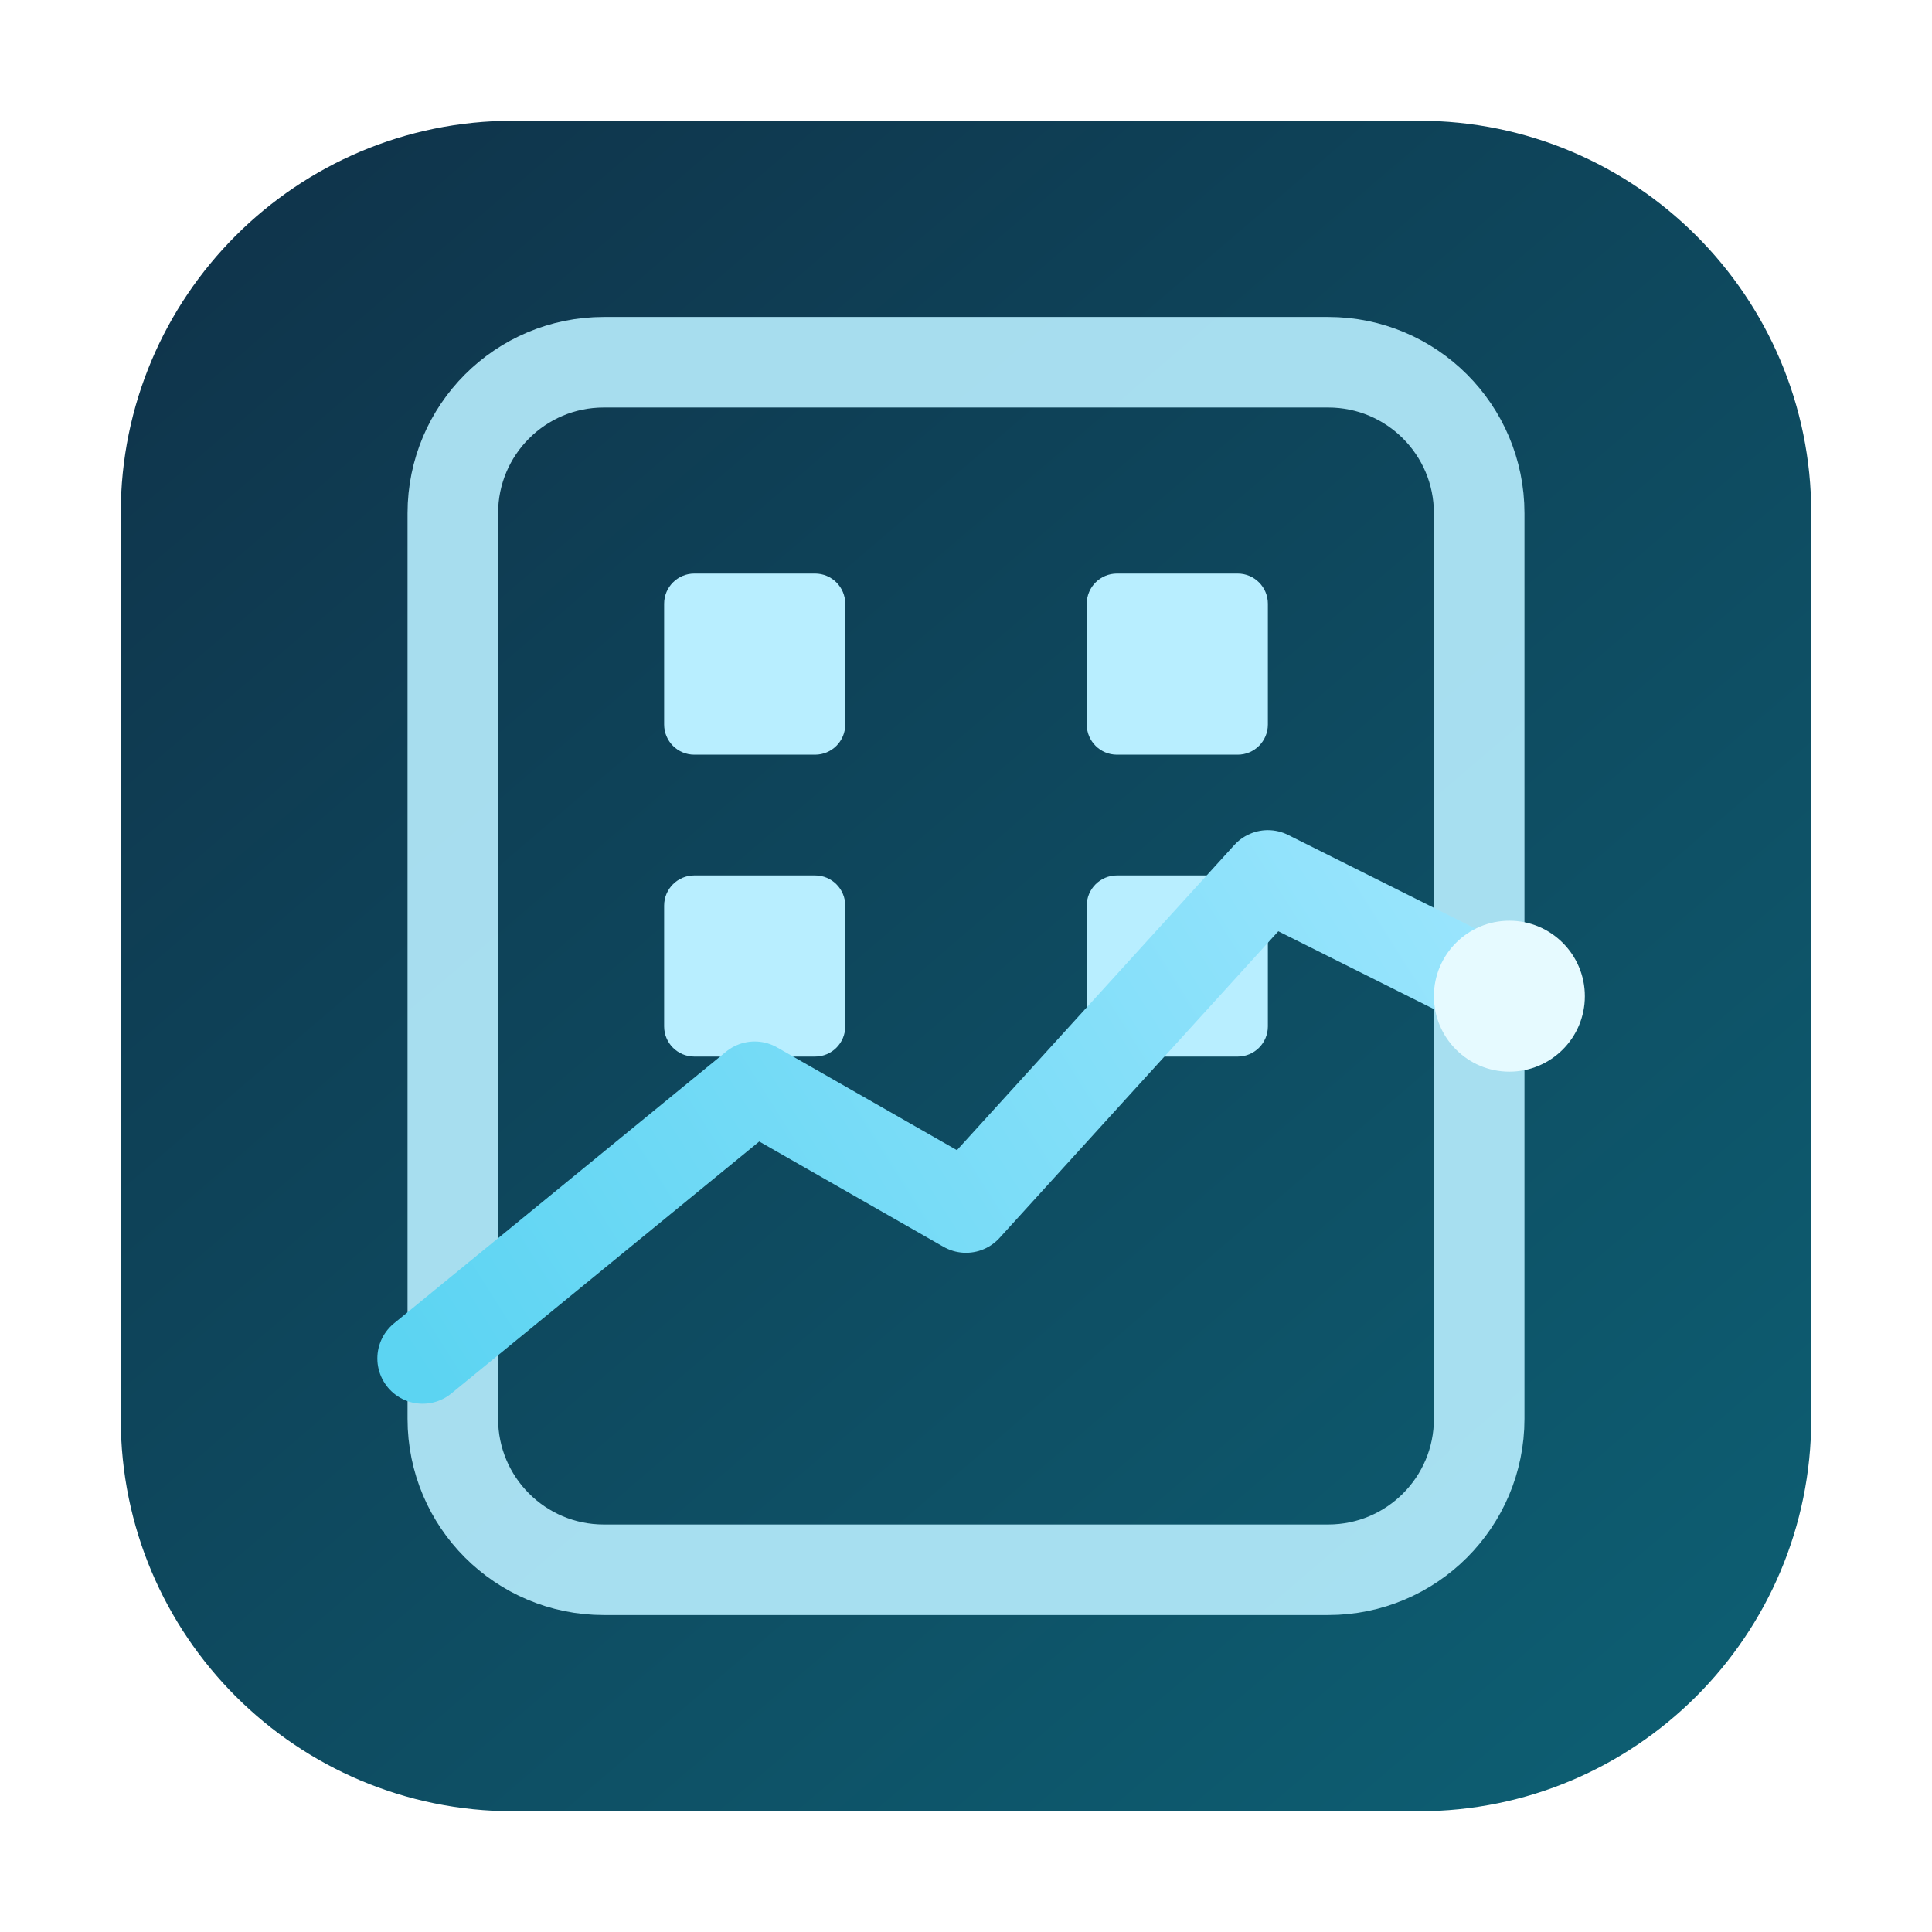
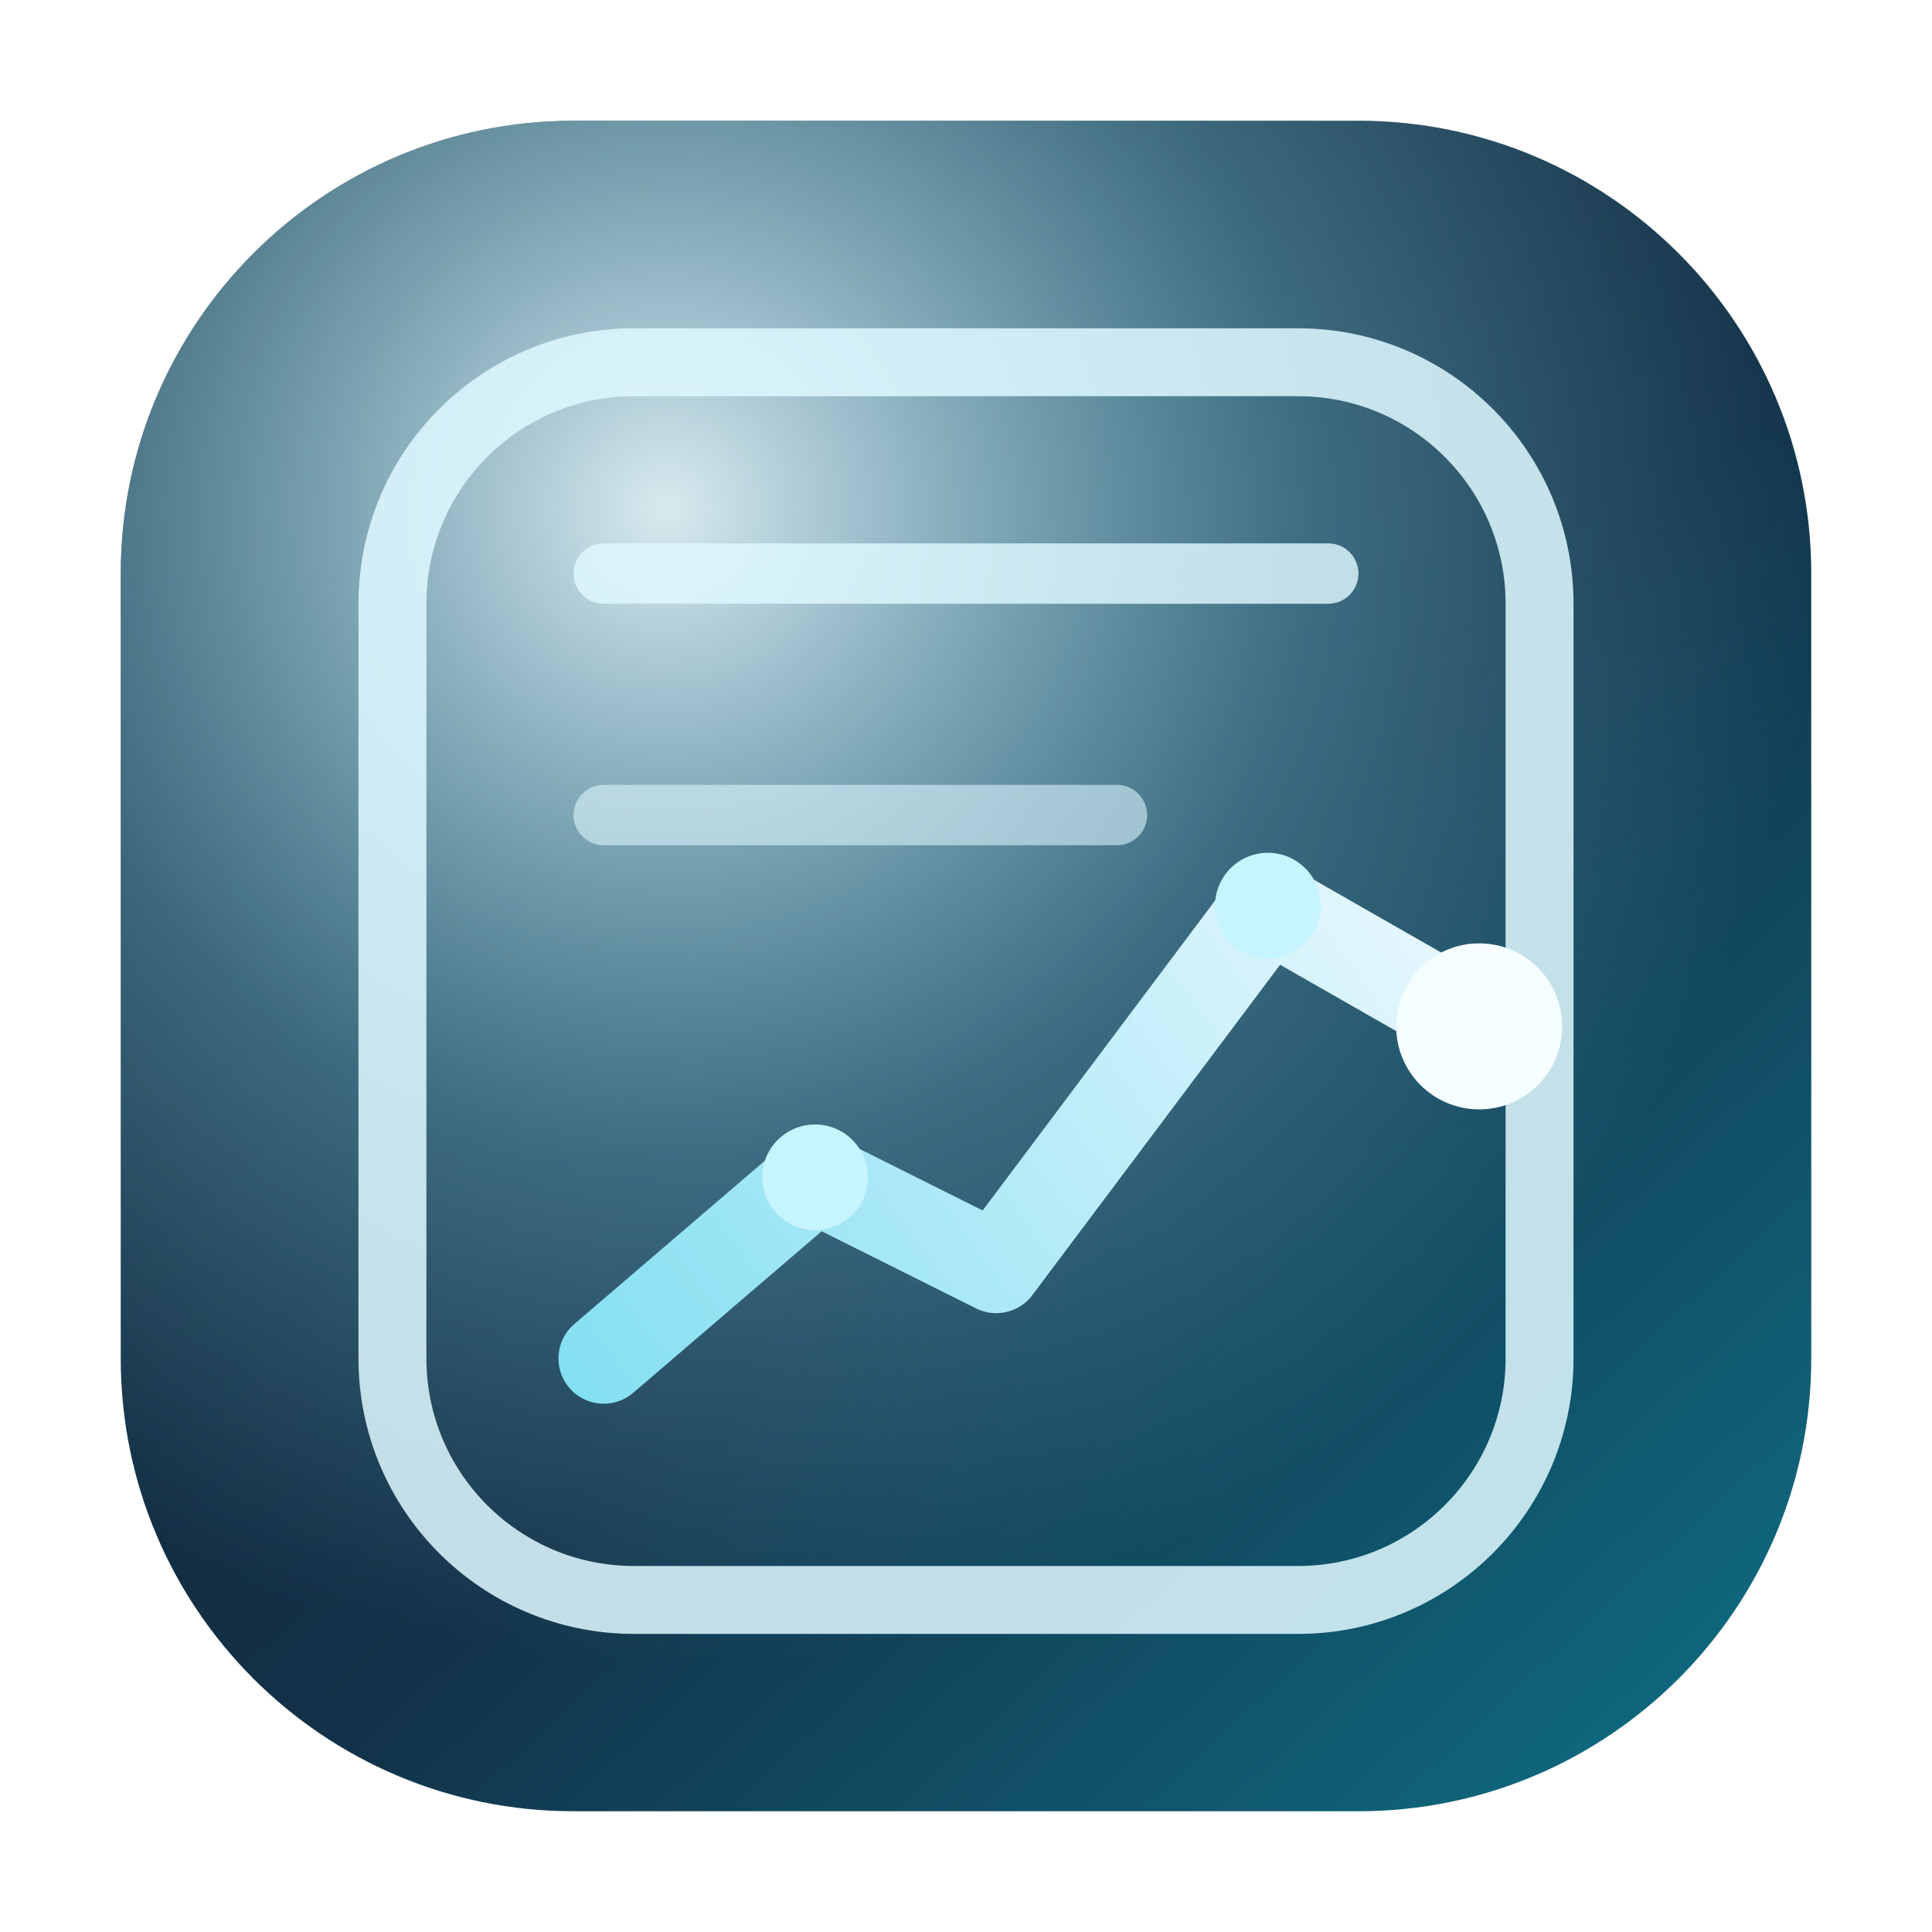
<svg xmlns="http://www.w3.org/2000/svg" width="128" height="128" viewBox="0 0 128 128" fill="none">
  <defs>
-     <linearGradient id="bg" x1="16" y1="8" x2="112" y2="120" gradientUnits="userSpaceOnUse">
-       <stop offset="0" stop-color="#0F334A" />
-       <stop offset="1" stop-color="#0D5F73" />
+     <linearGradient id="panel" x1="14" y1="10" x2="114" y2="118" gradientUnits="userSpaceOnUse">
+       <stop offset="0" stop-color="#102033" />
+       <stop offset="0.56" stop-color="#123148" />
+       <stop offset="1" stop-color="#0F6C82" />
    </linearGradient>
-     <linearGradient id="chart" x1="26" y1="88" x2="102" y2="40" gradientUnits="userSpaceOnUse">
-       <stop offset="0" stop-color="#5CD4F2" />
-       <stop offset="1" stop-color="#A5E8FF" />
+     <radialGradient id="glow" cx="0" cy="0" r="1" gradientUnits="userSpaceOnUse" gradientTransform="translate(44 34) rotate(46.4) scale(76.1)">
+       <stop stop-color="#EAFBFF" stop-opacity="0.92" />
+       <stop offset="0.56" stop-color="#92E3F6" stop-opacity="0.34" />
+       <stop offset="1" stop-color="#92E3F6" stop-opacity="0" />
+     </radialGradient>
+     <linearGradient id="signal" x1="30" y1="96" x2="98" y2="46" gradientUnits="userSpaceOnUse">
+       <stop offset="0" stop-color="#76DCF0" />
+       <stop offset="1" stop-color="#F7FBFF" />
    </linearGradient>
  </defs>
-   <rect x="8" y="8" width="112" height="112" rx="26" fill="url(#bg)" />
-   <rect x="30" y="24" width="68" height="80" rx="10" stroke="#B8EEFF" stroke-opacity="0.9" stroke-width="6" />
-   <rect x="44" y="38" width="12" height="12" rx="2" fill="#B8EEFF" />
-   <rect x="72" y="38" width="12" height="12" rx="2" fill="#B8EEFF" />
-   <rect x="44" y="58" width="12" height="12" rx="2" fill="#B8EEFF" />
-   <rect x="72" y="58" width="12" height="12" rx="2" fill="#B8EEFF" />
-   <path d="M28 90L50 72L64 80L84 58L100 66" stroke="url(#chart)" stroke-width="6" stroke-linecap="round" stroke-linejoin="round" />
-   <circle cx="100" cy="66" r="5" fill="#E6FAFF" />
+   <rect x="8" y="8" width="112" height="112" rx="30" fill="url(#panel)" />
+   <rect x="8" y="8" width="112" height="112" rx="30" fill="url(#glow)" />
+   <rect x="26" y="24" width="76" height="82" rx="16" stroke="#DFF8FF" stroke-opacity="0.86" stroke-width="4.5" />
+   <path d="M40 38H88" stroke="#DFF8FF" stroke-opacity="0.82" stroke-width="4" stroke-linecap="round" />
+   <path d="M40 54H74" stroke="#DFF8FF" stroke-opacity="0.58" stroke-width="4" stroke-linecap="round" />
+   <path d="M40 90L54 78L66 84L84 60L98 68" stroke="url(#signal)" stroke-width="6" stroke-linecap="round" stroke-linejoin="round" />
+   <circle cx="98" cy="68" r="5.5" fill="#F5FDFF" />
+   <circle cx="84" cy="60" r="3.5" fill="#C6F4FF" />
+   <circle cx="54" cy="78" r="3.5" fill="#C6F4FF" />
</svg>
